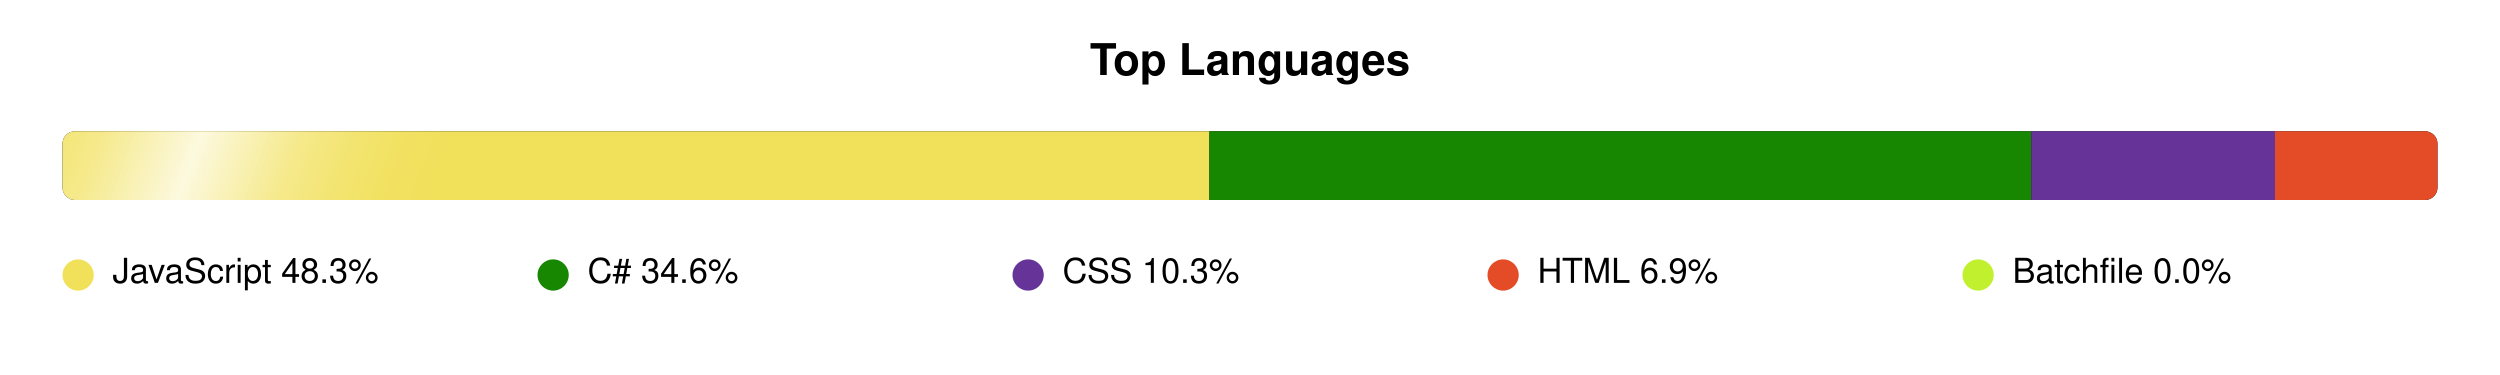
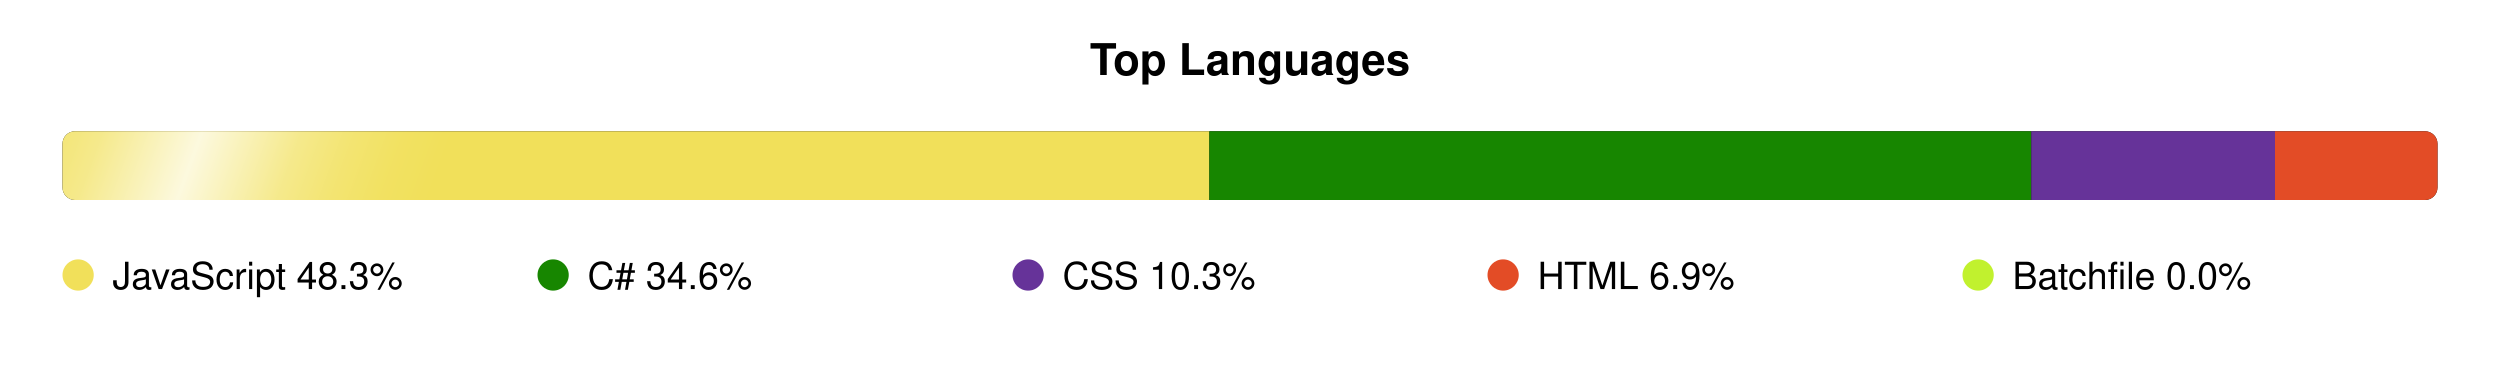
<svg xmlns="http://www.w3.org/2000/svg" width="800" height="120" viewBox="0 0 800 120">
  <defs>
    <clipPath id="bar-shape">
      <rect x="20" y="42" width="760" height="22" rx="4" />
    </clipPath>
    <linearGradient id="shimmer-grad" x1="0" y1="0" x2="1" y2="0">
      <stop offset="0%" stop-color="white" stop-opacity="0" />
      <stop offset="10%" stop-color="white" stop-opacity="0.05" />
      <stop offset="20%" stop-color="white" stop-opacity="0.15" />
      <stop offset="30%" stop-color="white" stop-opacity="0.3" />
      <stop offset="40%" stop-color="white" stop-opacity="0.55" />
      <stop offset="50%" stop-color="white" stop-opacity="0.8" />
      <stop offset="60%" stop-color="white" stop-opacity="0.55" />
      <stop offset="70%" stop-color="white" stop-opacity="0.3" />
      <stop offset="80%" stop-color="white" stop-opacity="0.15" />
      <stop offset="90%" stop-color="white" stop-opacity="0.05" />
      <stop offset="100%" stop-color="white" stop-opacity="0" />
    </linearGradient>
    <clipPath id="shimmer-clip">
      <rect x="20" y="42" width="760" height="22" rx="4" />
    </clipPath>
  </defs>
  <style>
    @media (prefers-color-scheme: dark) {
      .ttl { fill: #e6edf3; }
      .trk { fill: #21262d; }
-       .leg { fill: #8b949e; }
+       .leg { fill: #b1bac4; }
    }
    @media (prefers-color-scheme: light) {
      .ttl { fill: #1f2328; }
      .trk { fill: #eaeef2; }
-       .leg { fill: #636e7b; }
+       .leg { fill: #424a53; }
    }
    .ttl { font-family: -apple-system,BlinkMacSystemFont,'Segoe UI',Helvetica,Arial,sans-serif; font-size: 14px; font-weight: 600; }
-     .leg { font-family: -apple-system,BlinkMacSystemFont,'Segoe UI',Helvetica,Arial,sans-serif; font-size: 11px; }
+     .leg { font-family: -apple-system,BlinkMacSystemFont,'Segoe UI',Helvetica,Arial,sans-serif; font-size: 12px; font-weight: 500; }
  </style>
  <text class="ttl" x="400" y="24" text-anchor="middle">Top Languages</text>
  <rect class="trk" x="20" y="42" width="760" height="22" rx="4" />
  <g clip-path="url(#bar-shape)">
    <rect x="20" y="42" width="367" height="22" fill="#f1e05a" />
    <rect x="387" y="42" width="263" height="22" fill="#178600" />
    <rect x="650" y="42" width="78" height="22" fill="#663399" />
    <rect x="728" y="42" width="52" height="22" fill="#e34c26" />
  </g>
  <g clip-path="url(#shimmer-clip)">
    <g transform="skewX(-20)">
      <rect x="0" y="38" width="160" height="30" fill="url(#shimmer-grad)">
        <animateTransform attributeName="transform" type="translate" values="-180 0; -180 0; 960 0" keyTimes="0; 0.72; 1" calcMode="spline" keySplines="0 0 1 1; 0.3 0 0.7 1" dur="8s" repeatCount="indefinite" />
      </rect>
    </g>
  </g>
  <circle cx="25" cy="88" r="5" fill="#f1e05a">
    <animate attributeName="r" values="5;6.5;5" dur="2.5s" begin="0.0s" repeatCount="indefinite" calcMode="spline" keyTimes="0;0.5;1" keySplines="0.4 0 0.6 1;0.4 0 0.6 1" />
-     <animate attributeName="opacity" values="1;0.6;1" dur="2.5s" begin="0.0s" repeatCount="indefinite" calcMode="spline" keyTimes="0;0.5;1" keySplines="0.4 0 0.6 1;0.4 0 0.6 1" />
  </circle>
-   <text x="36" y="88" class="leg" dominant-baseline="central">JavaScript 48.3%</text>
+   <text x="36" y="92.5" class="leg">JavaScript 48.3%</text>
  <circle cx="177" cy="88" r="5" fill="#178600">
    <animate attributeName="r" values="5;6.5;5" dur="2.5s" begin="0.4s" repeatCount="indefinite" calcMode="spline" keyTimes="0;0.5;1" keySplines="0.4 0 0.6 1;0.4 0 0.6 1" />
-     <animate attributeName="opacity" values="1;0.6;1" dur="2.5s" begin="0.4s" repeatCount="indefinite" calcMode="spline" keyTimes="0;0.5;1" keySplines="0.4 0 0.6 1;0.4 0 0.6 1" />
  </circle>
-   <text x="188" y="88" class="leg" dominant-baseline="central">C# 34.6%</text>
+   <text x="188" y="92.5" class="leg">C# 34.6%</text>
  <circle cx="329" cy="88" r="5" fill="#663399">
    <animate attributeName="r" values="5;6.5;5" dur="2.5s" begin="0.8s" repeatCount="indefinite" calcMode="spline" keyTimes="0;0.5;1" keySplines="0.4 0 0.6 1;0.4 0 0.6 1" />
-     <animate attributeName="opacity" values="1;0.6;1" dur="2.5s" begin="0.8s" repeatCount="indefinite" calcMode="spline" keyTimes="0;0.5;1" keySplines="0.4 0 0.6 1;0.4 0 0.6 1" />
  </circle>
-   <text x="340" y="88" class="leg" dominant-baseline="central">CSS 10.3%</text>
+   <text x="340" y="92.5" class="leg">CSS 10.3%</text>
  <circle cx="481" cy="88" r="5" fill="#e34c26">
    <animate attributeName="r" values="5;6.5;5" dur="2.5s" begin="1.2s" repeatCount="indefinite" calcMode="spline" keyTimes="0;0.5;1" keySplines="0.4 0 0.6 1;0.4 0 0.6 1" />
-     <animate attributeName="opacity" values="1;0.6;1" dur="2.5s" begin="1.2s" repeatCount="indefinite" calcMode="spline" keyTimes="0;0.5;1" keySplines="0.4 0 0.6 1;0.4 0 0.6 1" />
  </circle>
-   <text x="492" y="88" class="leg" dominant-baseline="central">HTML 6.9%</text>
+   <text x="492" y="92.5" class="leg">HTML 6.9%</text>
  <circle cx="633" cy="88" r="5" fill="#C1F12E">
    <animate attributeName="r" values="5;6.5;5" dur="2.5s" begin="1.6s" repeatCount="indefinite" calcMode="spline" keyTimes="0;0.5;1" keySplines="0.4 0 0.6 1;0.4 0 0.6 1" />
-     <animate attributeName="opacity" values="1;0.6;1" dur="2.5s" begin="1.6s" repeatCount="indefinite" calcMode="spline" keyTimes="0;0.5;1" keySplines="0.4 0 0.6 1;0.4 0 0.6 1" />
  </circle>
-   <text x="644" y="88" class="leg" dominant-baseline="central">Batchfile 0.0%</text>
+   <text x="644" y="92.5" class="leg">Batchfile 0.0%</text>
</svg>
